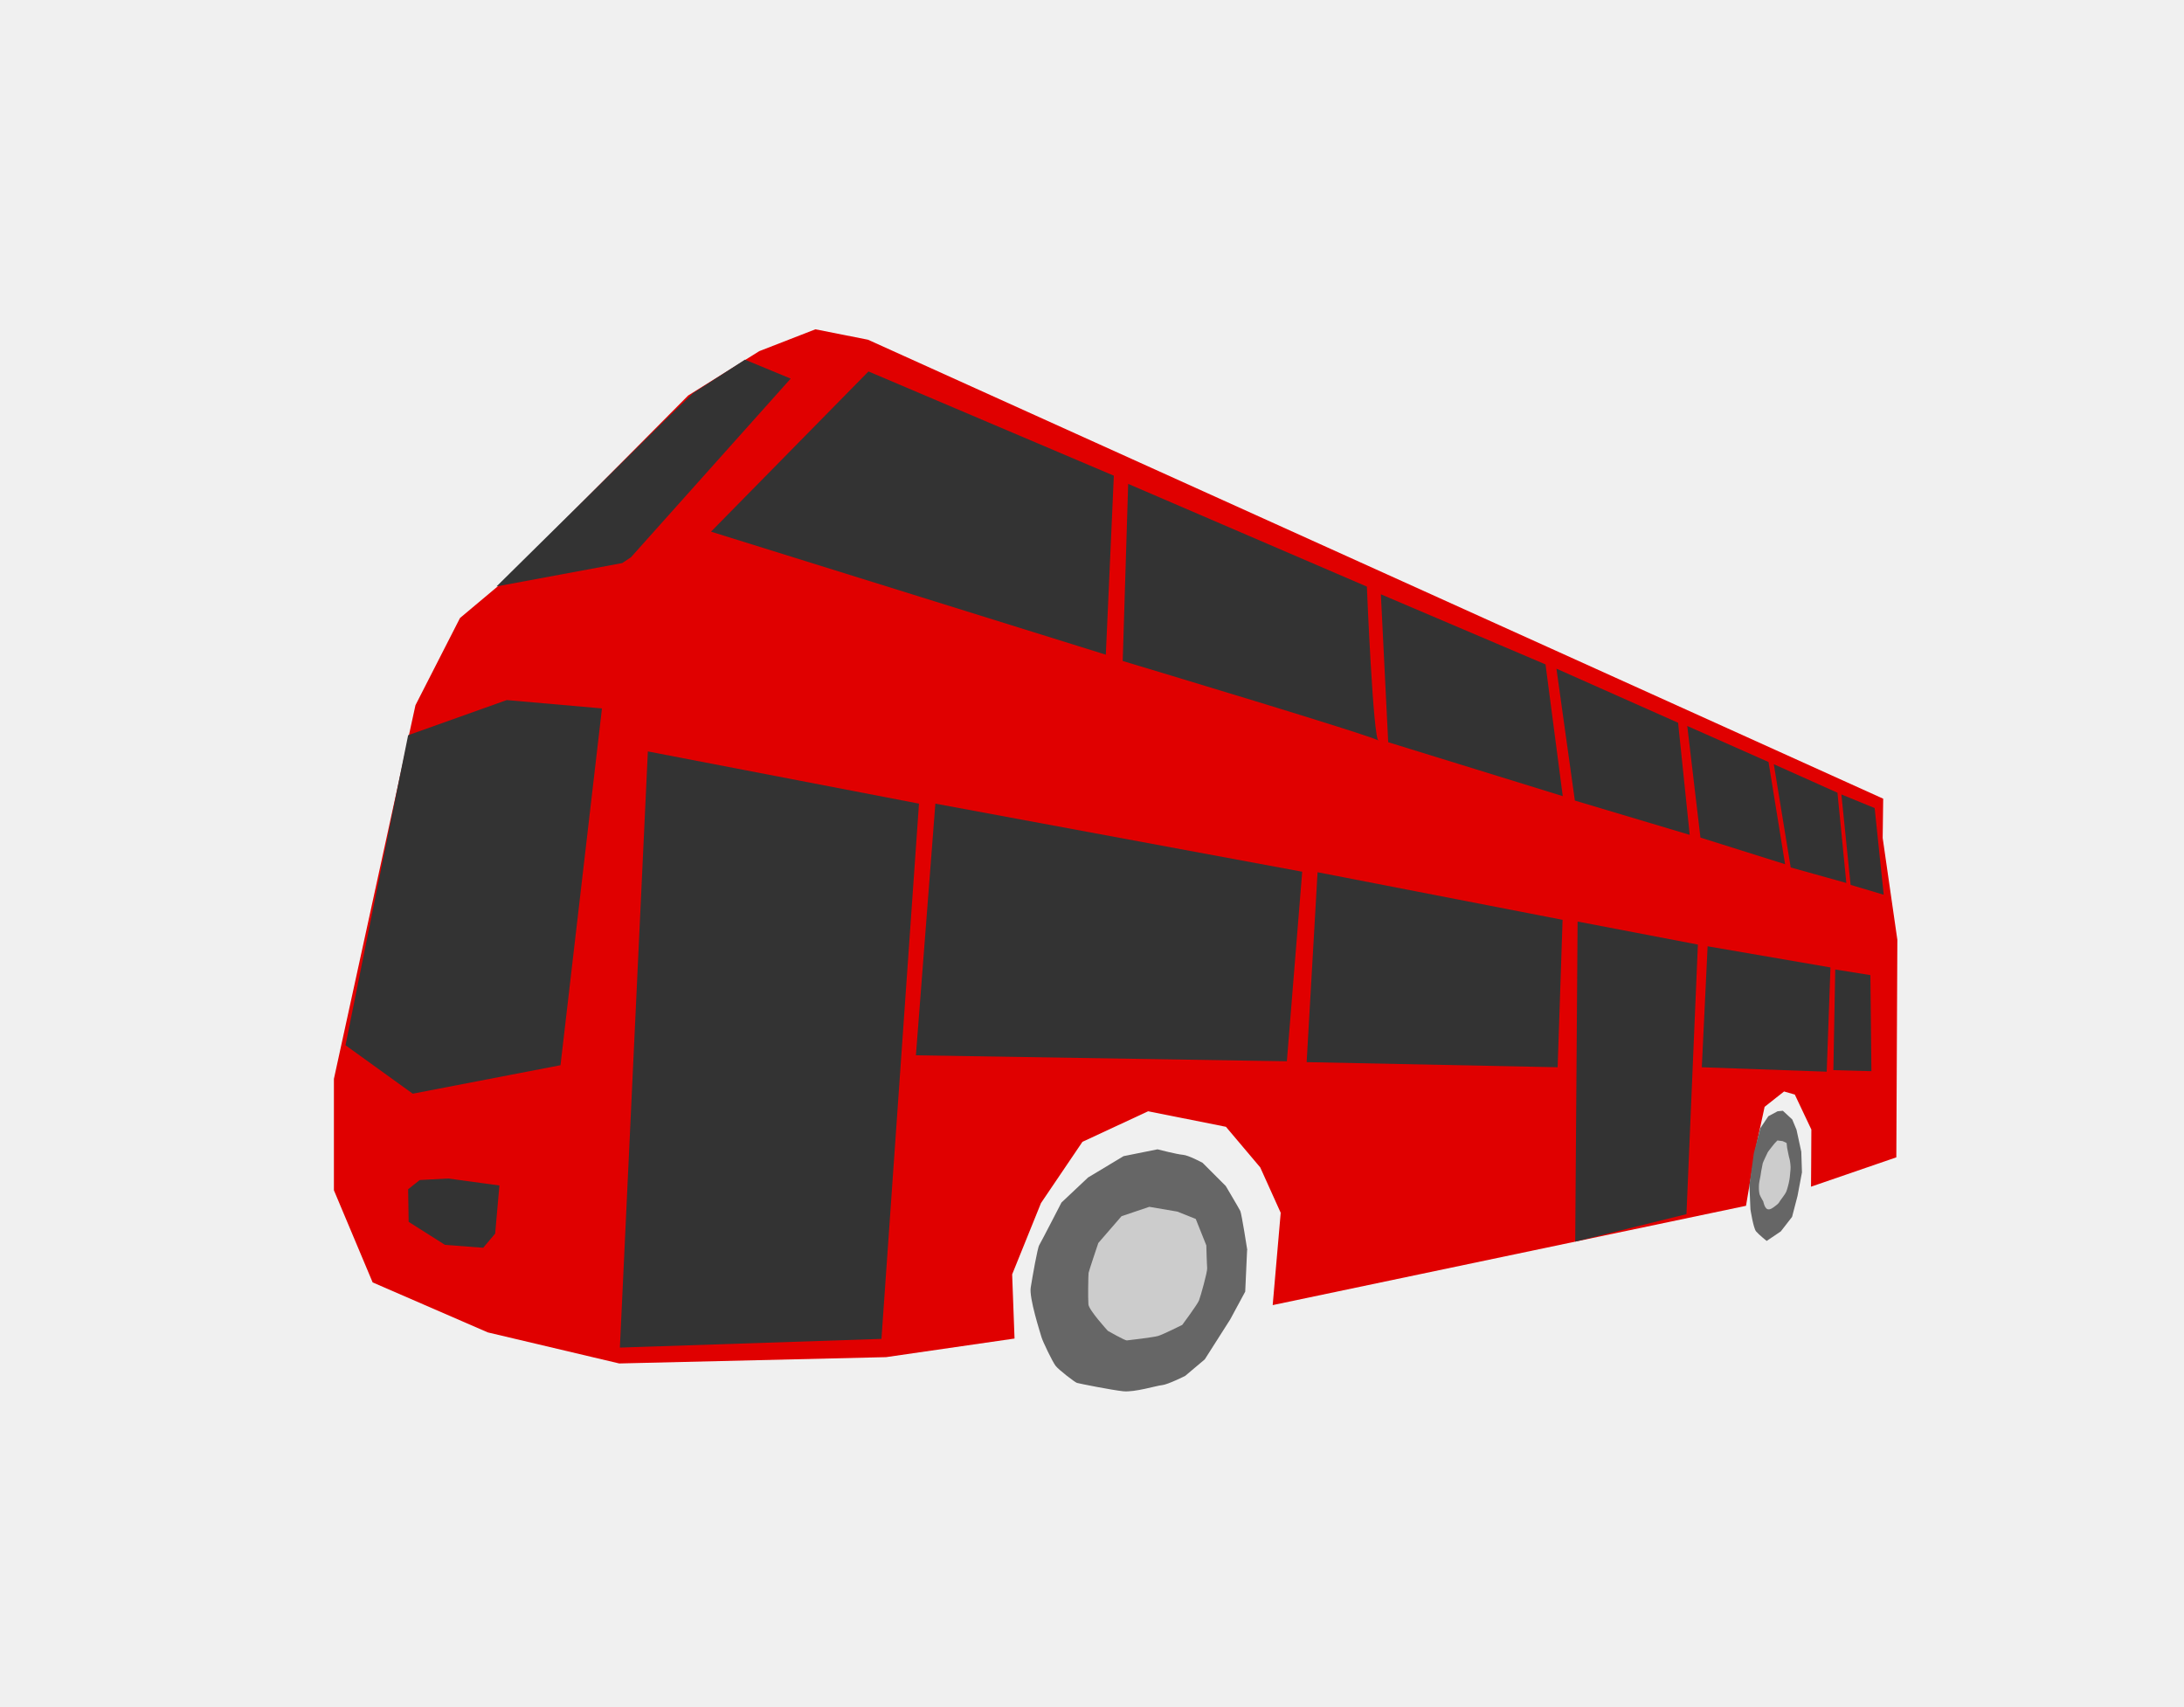
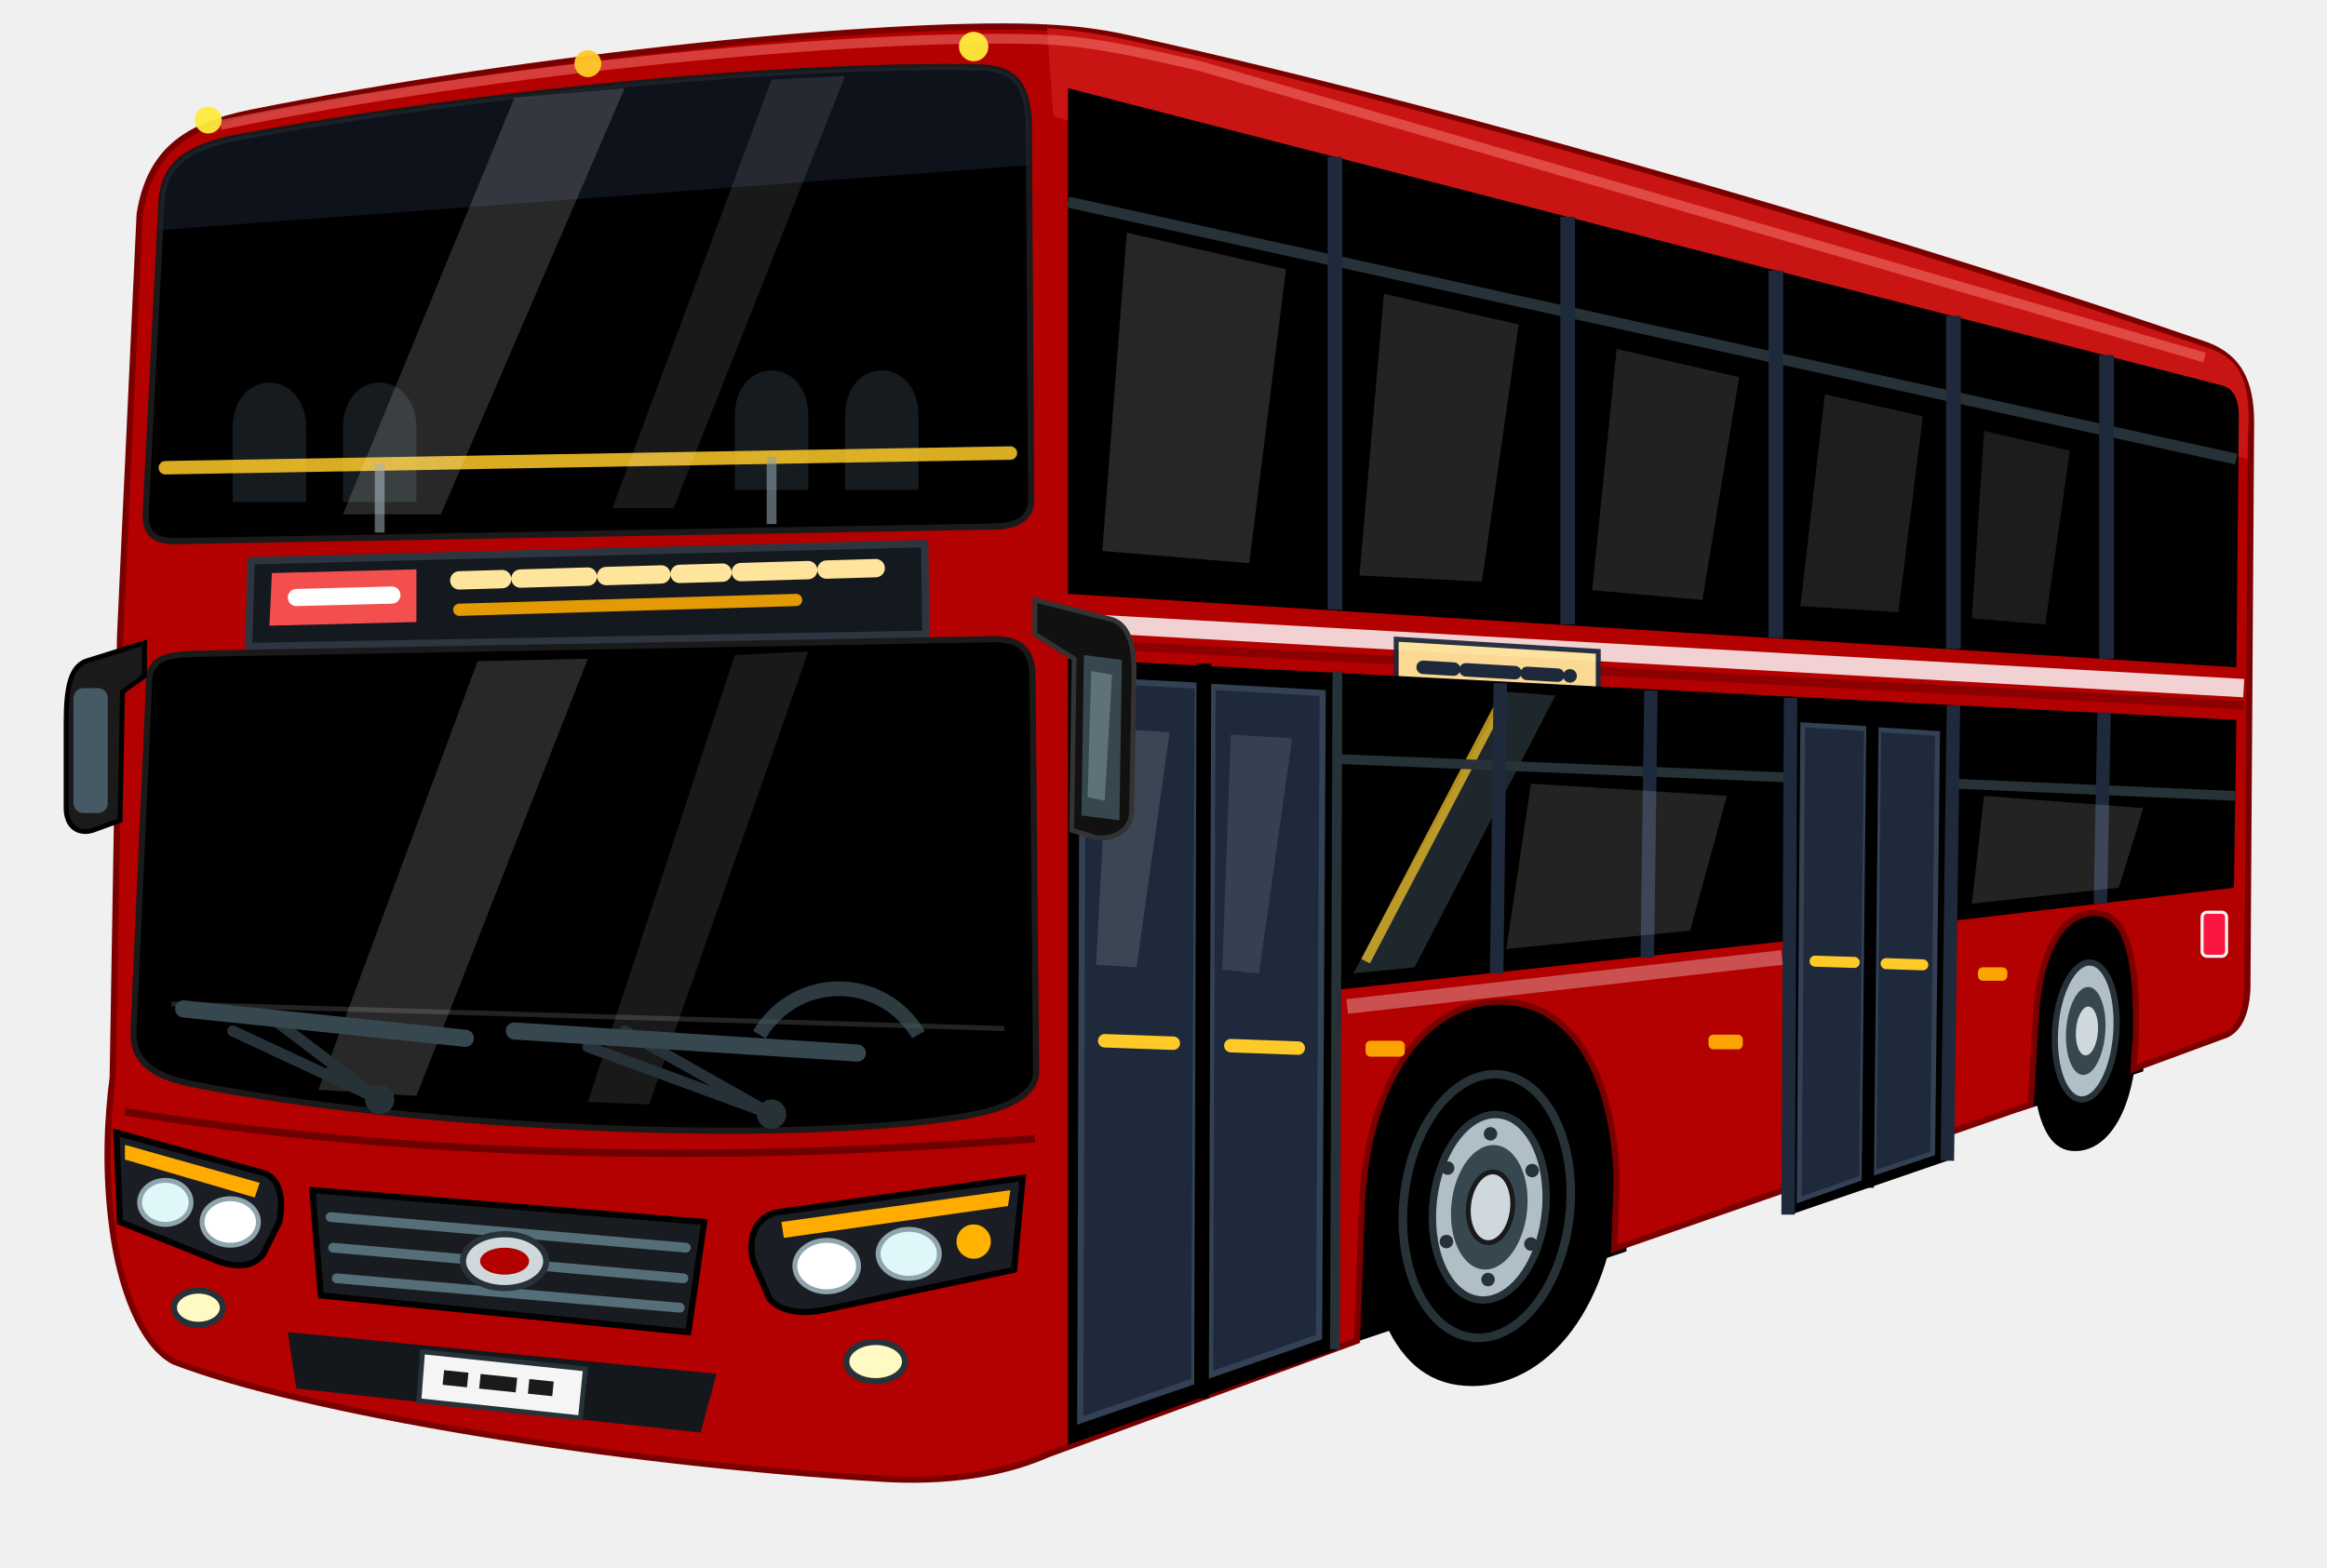
- <svg xmlns="http://www.w3.org/2000/svg" viewBox="0 0 1280 1000" width="1280" height="1000" role="img">
-   <path d="m386.9,440.2 l708,133 0.7,56.7 -717.6,-13.6z" fill="#cccccc" fill-opacity="1.0" />
-   <path d="m415.9,311.3c3.4,-0.3 93.3,-93.8 93.3,-93.8l589.6,256.5 4.9,50.2z" fill="#cccccc" fill-opacity="1.0" />
-   <path d="m295,340.9 l108.3,-109.1 41.7,-26 32.9,-12.8 30.8,6.1 595,269 -0.3,23 8.6,59.7 -0.6,127.5 -50,17.2 0.1,-13.4 0.1,-20.1 -9.7,-20.5 -6.3,-1.8 -11.4,9 -5.2,24.2 -5.7,33.8 -277.4,58.2 4.7,-54.1 -12,-26.6 -20.1,-23.8 -45.6,-9.1 -38.5,17.9 -24.3,35.9 -16.9,41.8 1.4,37.6 -75.3,10.9 -156.4,3.7 -77,-18.2 -67.5,-29.3 -22.7,-54 -0,-65.3 47.8,-219 26.1,-51.1z" fill="#e00000" fill-opacity="1.0" />
-   <path d="m1052.9,662.1 l2.8,12.9 0.4,12.1 -2.6,13.8 -3.2,12.3 -6.6,8.5 -8.3,5.6c0,0 -4.6,-3.7 -6.2,-5.6 -1.6,-1.9 -3.3,-12.9 -3.3,-12.9l-0.6,-14.2 2.6,-18.8 3.8,-14.6 4.7,-7 5.4,-2.9 3.1,-0.3 5.5,5.1z" fill="#666666" fill-opacity="1.0" />
-   <path d="m730.9,732.7 l-1.1,24.3 -8.8,16.3 -14.9,23.4 -11.5,9.7c0,0 -10.2,5.1 -13.5,5.4 -3.3,0.3 -16.1,4.3 -22.8,3.6 -6.7,-0.7 -25.8,-4.5 -27.1,-4.9 -1.3,-0.4 -10.8,-7.7 -12.6,-10.1 -1.8,-2.4 -7.5,-14.2 -8.2,-16.7 -0.7,-2.5 -7.4,-23.1 -6.3,-29.2 1,-6.1 3.9,-23 5,-24.8 1.1,-1.8 13,-24.9 13,-24.9l15.6,-14.7 20.8,-12.5 19.9,-4c0,0 11.6,3 14.8,3.2 3.3,0.2 11.6,4.7 11.6,4.7l13.6,13.6c0,0 7.7,13 8.5,14.6 0.8,1.6 4.1,22.9 4.1,22.9z" fill="#666666" fill-opacity="1.0" />
-   <path d="m690,710.1 l10.8,4.3 6.2,15.5c0,0 0.3,11.1 0.5,13.3 0.2,2.2 -3.9,16.7 -4.8,19 -0.9,2.3 -9.8,14.3 -9.8,14.3 0,0 -11.4,5.7 -14.2,6.5 -2.9,0.8 -17.1,2.5 -18.3,2.6 -1.1,0.1 -11.1,-5.6 -11.1,-5.6 0,0 -11.1,-12.1 -11.4,-15.5 -0.3,-3.4 -0.1,-17.3 0.1,-18.5 0.2,-1.2 5.7,-17.5 5.7,-17.5l13.6,-15.7 16.3,-5.5z" fill="#cccccc" fill-opacity="1.0" />
-   <path d="m1047.4,672.7c0,0 1.1,5.8 1.4,6.5 0.3,0.8 0.8,4.8 0.6,6.1 -0.2,1.3 -0.3,4.5 -0.7,6.4 -0.3,1.9 -1.3,5.5 -1.8,6.7 -0.5,1.3 -2.8,4.2 -3.5,5.2 -0.7,1 -0.7,1.5 -2.4,2.8 -1.7,1.3 -3.7,3 -5.3,2.2 -1.6,-0.8 -2.3,-4.5 -2.3,-4.5 0,0 -1.5,-2.4 -2.1,-4 -0.5,-1.6 -0.5,-4.4 -0.4,-5.9 0.1,-1.5 1,-5.1 1.1,-6.4 0.1,-1.3 1.1,-5.5 1.1,-6 0.1,-0.5 2.7,-6 2.9,-6.4 0.2,-0.5 3.9,-5.1 3.9,-5.1l1.8,-1.9 3.1,0.4 2.3,1.1z" fill="#cccccc" fill-opacity="1.0" />
-   <path d="m379.7,440.4 l158.9,30.6 -22,313.7 -153.3,5.1z" fill="#333333" fill-opacity="1.0" />
-   <path d="m548.2,471 l-11.4,147.5 217.4,3.5 9,-111.1z" fill="#333333" fill-opacity="1.0" />
-   <path d="m772.2,511.2 l-6.4,111.3 147.1,3 2.9,-86.4z" fill="#333333" fill-opacity="1.0" />
-   <path d="m924.6,540.1 l-1.4,187.6 65.2,-16.1 6.7,-158z" fill="#333333" fill-opacity="1.0" />
-   <path d="m1072.8,567 l-2.2,61.1 -73.2,-2.6 3.4,-70.9z" fill="#333333" fill-opacity="1.0" />
-   <path d="m509,217.7 l-92.3,93.9 231.4,72.1 4.7,-104.9z" fill="#333333" fill-opacity="1.0" />
-   <path d="m661.2,283.6 l-3.2,103.8c0,0 154.8,46.4 150,46.8 -3.2,0.3 -6.9,-90.4 -6.9,-90.4z" fill="#333333" fill-opacity="1.0" />
-   <path d="m809.3,348.3 l96.5,41.1 10.1,77.2 -102.3,-31.6z" fill="#333333" fill-opacity="1.0" />
-   <path d="m912.2,391.9 l71.3,31.7 6.8,65.7 -67.3,-20.1z" fill="#333333" fill-opacity="1.0" />
-   <path d="m988.9,425.5 l47.6,21.1 9.7,59.9 -49.6,-15.6 -7.7,-65.2z" fill="#333333" fill-opacity="1.0" />
-   <path d="m1039.6,447.9 l37.3,16.7 5.2,52.9 -32.6,-9.1z" fill="#333333" fill-opacity="1.0" />
-   <path d="m1079.2,465.6 l19.5,8 5.3,50.8 -19.4,-5.8z" fill="#333333" fill-opacity="1.0" />
-   <path d="m202.5,612.6 l39.4,28.4 86.6,-16.7 24.3,-209.1 -55.8,-4.9 -57.8,20.6z" fill="#333333" fill-opacity="1.0" />
-   <path d="m364.7,330 l-73.7,13.7 98.5,-97.2 16.7,-16.1 30.4,-19.6 26.8,11.1 -93.6,104.7z" fill="#333333" fill-opacity="1.0" />
-   <path d="m292.7,694.8 l-30,-4.1 -16.7,0.9 -6.8,5.4 0.3,19.1 21.3,13.5 22.4,1.7 7,-8.3z" fill="#333333" fill-opacity="1.0" />
-   <path d="m1096.2,571.5 l0.6,56.3 -22.3,-0.6 1.1,-59z" fill="#333333" fill-opacity="1.0" />
+ <svg xmlns="http://www.w3.org/2000/svg" viewBox="4 36 190 128" width="190" height="128" role="img">
+   <path d="M113.5,146.0 L114.0,122.0 C115.0,115.0 135.5,114.0 136.8,124.0 L136.8,138.2 Z" fill="#000000" />
+   <path d="M168.8,126.8 L169.2,112.0 C170.0,108.0 178.5,108.0 179.2,114.0 L179.0,123.5 Z" fill="#000000" />
+   <path d="M114.8,128.0 C114.8,117.5 121.5,115.5 126.5,116.0 C132.5,116.5 136.2,122.0 136.2,131.5 C136.2,141.5 131.0,149.2 124.2,149.2 C117.8,149.2 114.8,142.5 114.8,128.0 Z" fill="#000000" />
+   <path d="M169.8,119.5 C169.8,112.0 172.5,109.5 175.2,110.0 C177.8,110.5 178.6,114.5 178.5,120.5 C178.4,126.5 176.2,130.2 173.2,130.0 C170.5,129.8 169.8,125.5 169.8,119.5 Z" fill="#000000" />
+   <path d="M88.5,38.2            C76.0,37.8 48.0,40.5 24.5,45.2            C19.0,46.3 16.2,48.5 15.4,53.5            L13.8,88.0            L13.2,124.0            C12.8,127.0 12.5,131.5 13.2,136.5            C13.8,141.0 15.5,145.8 18.2,147.2            C28.5,151.2 54.0,155.5 76.5,156.8            C82.5,157.1 86.8,156.0 89.5,154.8            L114.8,145.5            L115.2,134.5            C115.6,124.5 120.2,117.8 126.5,117.8            C132.2,117.8 135.8,123.5 136.0,132.5            L135.8,138.0            L169.8,126.2            L170.2,119.5            C170.5,113.0 172.8,110.2 175.5,110.6            C177.8,111.0 178.5,114.8 178.4,120.5            L178.2,123.3            L185.8,120.5            C186.8,120.0 187.4,118.8 187.5,116.8            L187.8,70.5            C187.8,67.2 186.8,65.2 184.2,64.2            C162.0,56.5 125.0,45.5 96.5,39.2            C93.5,38.5 91.0,38.3 88.5,38.2 Z" fill="#b30000" stroke="#7a0000" stroke-width="0.5" />
+   <path d="M89.5,38.3 C92.5,38.5 95.0,39.0 98.0,39.7 C126.0,46.0 162.0,56.8 184.5,64.5 C186.8,65.3 187.6,67.0 187.6,70.2 L187.5,73.5 L90.0,45.5 Z" fill="#c91414" />
+   <path d="M22.0,46.2 C45.0,41.5 74.0,38.8 88.5,39.2 C92.5,39.3 96.0,40.0 102.0,41.4 L184.0,65.2" fill="none" stroke="#ff8a80" stroke-width="0.8" opacity="0.45" />
+   <path d="M17.2,52.2            C17.5,49.5 19.2,48.0 23.5,47.2            C43.5,43.5 68.5,41.2 84.0,41.5            C86.8,41.6 87.8,42.8 88.0,45.8            L88.2,76.8            C88.2,78.2 87.2,79.0 85.2,79.0            L18.2,80.2            C16.5,80.2 15.8,79.4 15.9,77.8            Z" fill="#000000" stroke="#1a1a1a" stroke-width="0.5" />
+   <path d="M17.2,52.0 C17.5,49.5 19.2,48.0 23.5,47.2 C43.5,43.5 68.5,41.2 84.0,41.5 C86.8,41.6 87.8,42.8 88.0,45.8 L88.0,49.5 L16.9,54.8 Z" fill="#1e293b" opacity="0.45" />
+   <path d="M23,71 C23,66 29,66 29,71 L29,77 L23,77 Z M32,71 C32,66 38,66 38,71 L38,77 L32,77 Z M64,70 C64,65 70,65 70,70 L70,76 L64,76 Z M73,70 C73,65 79,65 79,70 L79,76 L73,76 Z" fill="#263238" opacity="0.55" />
+   <path d="M17.5,74.2 L86.5,73.0" stroke="#ffca28" stroke-width="1.1" stroke-linecap="round" opacity="0.85" />
+   <path d="M35.0,73.9 L35.0,79.5 M67.0,73.3 L67.0,78.8" stroke="#90a4ae" stroke-width="0.8" opacity="0.6" />
+   <path d="M32,78 L46,44 L55,43.2 L40,78 Z" fill="#ffffff" opacity="0.16" />
+   <path d="M54,77.5 L67,42.5 L73,42.2 L59,77.5 Z" fill="#ffffff" opacity="0.10" />
+   <circle cx="21.0" cy="45.8" r="1.1" fill="#ffeb3b" opacity="0.95" />
+   <circle cx="52.0" cy="41.2" r="1.1" fill="#ffca28" opacity="0.95" />
+   <circle cx="83.5" cy="39.8" r="1.2" fill="#ffeb3b" opacity="0.95" />
+   <g id="detail-front-destination">
+     <path d="M24.5,81.8 L79.5,80.4 L79.6,87.8 L24.3,88.8 Z" fill="#14181f" stroke="#2c3540" stroke-width="0.6" stroke-linejoin="round" />
+     <path d="M26.2,82.8 L38.0,82.5 L38.0,86.8 L26.0,87.1 Z" fill="#ff5252" opacity="0.95" />
+     <path d="M28.2,84.8 L36.0,84.6" stroke="#ffffff" stroke-width="1.4" stroke-linecap="round" />
+     <path d="M41.5,83.4 L75.5,82.4" stroke="#ffe49b" stroke-width="1.5" stroke-linecap="round" stroke-dasharray="3.5,1.5,5.5,1.5,4.5,1.5" />
+     <path d="M41.5,85.8 L69.0,85.0" stroke="#ffab00" stroke-width="1.0" stroke-linecap="round" opacity="0.88" />
+   </g>
+   <path d="M16.2,91.2            C16.5,89.8 17.5,89.5 19.8,89.4            L85.2,88.2            C87.2,88.2 88.2,89.0 88.3,91.0            L88.6,123.5            C88.6,125.2 86.8,126.5 82.5,127.2            C68.0,129.5 38.0,128.2 19.5,124.5            C16.2,123.8 14.8,122.5 14.9,120.2            Z" fill="#000000" stroke="#1a1a1a" stroke-width="0.5" />
+   <g id="detail-lower-windshield">
+     <path d="M30,125 L43,90 L52,89.8 L38,125.5 Z" fill="#ffffff" opacity="0.16" />
+     <path d="M52,126 L64,89.5 L70,89.2 L57,126.2 Z" fill="#ffffff" opacity="0.10" />
+     <path d="M18,118 L86,120" stroke="#ffffff" stroke-width="0.4" opacity="0.14" />
+     <path d="M66,120.5 C69,115.5 76,115.5 79,120.5" fill="none" stroke="#455a64" stroke-width="1.2" opacity="0.65" />
+     <path d="M35,125.8 L23,120.2 M35,125.8 L26,119.0" stroke="#263238" stroke-width="0.9" stroke-linecap="round" />
+     <path d="M19,118.4 L42,120.8" stroke="#37474f" stroke-width="1.4" stroke-linecap="round" />
+     <circle cx="35" cy="125.8" r="1.2" fill="#263238" />
+     <path d="M67,127.0 L52,121.5 M67,127.0 L55,120.2" stroke="#263238" stroke-width="0.9" stroke-linecap="round" />
+     <path d="M46,120.2 L74,122.0" stroke="#37474f" stroke-width="1.4" stroke-linecap="round" />
+     <circle cx="67" cy="127.0" r="1.2" fill="#263238" />
+   </g>
+   <g id="detail-front-bumper">
+     <path d="M14.2,126.8 Q48,132.2 88.5,129.0" fill="none" stroke="#000000" stroke-width="0.6" opacity="0.38" />
+     <path d="M13.5,128.5 L25.5,131.8 C26.8,132.2 27.2,133.8 26.8,135.8 L25.5,138.4 C24.8,139.4 23.5,139.6 21.8,139.0 L13.8,135.8 Z" fill="#1a1d24" stroke="#000000" stroke-width="0.5" />
+     <path d="M14.2,129.5 L25.2,132.6 L24.8,133.8 L14.2,130.7 Z" fill="#ffab00" />
+     <ellipse cx="17.5" cy="134.2" rx="2.1" ry="1.8" fill="#e0f7fa" stroke="#90a4ae" stroke-width="0.4" />
+     <ellipse cx="22.8" cy="135.8" rx="2.3" ry="1.9" fill="#ffffff" stroke="#90a4ae" stroke-width="0.4" />
+     <path d="M87.5,132.2 L67.5,135.0 C65.8,135.3 65.0,137.0 65.5,139.0 L66.8,142.0 C67.5,143.0 69.2,143.4 71.2,143.0 L86.8,139.7 Z" fill="#1a1d24" stroke="#000000" stroke-width="0.5" />
+     <path d="M86.5,133.2 L67.8,135.8 L68.0,137.1 L86.3,134.5 Z" fill="#ffab00" />
+     <ellipse cx="71.5" cy="139.4" rx="2.6" ry="2.1" fill="#ffffff" stroke="#90a4ae" stroke-width="0.4" />
+     <ellipse cx="78.2" cy="138.4" rx="2.5" ry="2.0" fill="#e0f7fa" stroke="#90a4ae" stroke-width="0.4" />
+     <circle cx="83.5" cy="137.4" r="1.4" fill="#ffb300" />
+     <path d="M29.5,133.2 L61.5,135.8 L60.2,144.8 L30.2,141.8 Z" fill="#181b20" stroke="#000000" stroke-width="0.5" />
+     <path d="M31.0,135.4 L60.0,137.9 M31.2,137.9 L59.8,140.4 M31.5,140.4 L59.5,142.8" stroke="#546e7a" stroke-width="0.8" stroke-linecap="round" />
+     <ellipse cx="45.2" cy="139.0" rx="3.4" ry="2.2" fill="#cfd8dc" stroke="#263238" stroke-width="0.5" />
+     <ellipse cx="45.2" cy="139.0" rx="2.0" ry="1.1" fill="#b30000" />
+     <path d="M27.5,144.8 L62.5,148.2 L61.2,153.0 L28.2,149.4 Z" fill="#14171c" />
+     <path d="M38.5,146.4 L51.8,147.8 L51.4,151.8 L38.2,150.4 Z" fill="#f5f5f5" stroke="#263238" stroke-width="0.4" />
+     <path d="M40.2,148.5 L49.8,149.5" stroke="#1a1a1a" stroke-width="1.2" stroke-dasharray="2,1,3,1" />
+     <ellipse cx="20.2" cy="142.8" rx="2.0" ry="1.4" fill="#fff9c4" stroke="#263238" stroke-width="0.5" />
+     <ellipse cx="75.5" cy="147.2" rx="2.4" ry="1.6" fill="#fff9c4" stroke="#263238" stroke-width="0.5" />
+   </g>
+   <g id="detail-upper-deck-side">
+     <path d="M91.2,43.2              L185.5,67.5              C186.4,67.8 186.8,68.6 186.8,70.0              L186.6,90.5              L91.2,84.5              Z" fill="#000000" />
+     <path d="M91.2,52.5 L186.6,73.5" stroke="#263238" stroke-width="0.9" />
+     <path d="M113.0,48.8 L113.0,85.8              M132.0,53.7 L132.0,87.0              M149.0,58.1 L149.0,88.1              M163.5,61.8 L163.5,89.0              M176.0,65.0 L176.0,89.8" stroke="#1e293b" stroke-width="1.2" />
+     <path d="M96,55 L109,58 L106,82 L94,81 Z" fill="#ffffff" opacity="0.15" />
+     <path d="M117,60 L128,62.5 L125,83.5 L115,83 Z" fill="#ffffff" opacity="0.14" />
+     <path d="M136,64.5 L146,66.8 L143,85 L134,84.2 Z" fill="#ffffff" opacity="0.13" />
+     <path d="M153,68.2 L161,70.0 L159,86 L151,85.5 Z" fill="#ffffff" opacity="0.12" />
+     <path d="M166,71.2 L173,72.8 L171,87 L165,86.5 Z" fill="#ffffff" opacity="0.11" />
+   </g>
+   <g id="detail-interdeck-belt">
+     <path d="M90.8,86.8 L187.2,92.2" fill="none" stroke="#ffffff" stroke-width="1.5" opacity="0.82" />
+     <path d="M90.8,88.5 L187.2,93.6" fill="none" stroke="#7a0000" stroke-width="0.7" opacity="0.7" />
+     <path d="M118.0,88.2 L134.5,89.2 L134.5,93.8 L118.0,92.8 Z" fill="#ffe49b" stroke="#1e293b" stroke-width="0.4" opacity="0.95" />
+     <path d="M120.2,90.5 L132.2,91.2" stroke="#1e293b" stroke-width="1.1" stroke-linecap="round" stroke-dasharray="2.5,1,4,1" />
+   </g>
+   <g id="detail-lower-deck-side">
+     <path d="M91.2,89.8              L186.6,94.8              L186.4,108.5              L163.5,111.2              L163.0,130.8              L150.2,135.2              L150.4,112.8              L113.5,116.8              L113.2,146.2              L91.2,154.0              Z" fill="#000000" />
+     <path d="M114.5,115.5 L127.0,92.5 L131.0,92.8 L119.5,115.0 Z" fill="#37474f" opacity="0.55" />
+     <path d="M115.5,114.5 L126.5,93.5" stroke="#ffca28" stroke-width="0.8" opacity="0.7" />
+     <path d="M92.4,91.5 L101.8,92.0 L101.5,148.8 L92.2,152.0 Z" fill="#1e293b" stroke="#334155" stroke-width="0.5" />
+     <path d="M103.0,92.1 L112.0,92.6 L111.7,145.2 L102.8,148.3 Z" fill="#1e293b" stroke="#334155" stroke-width="0.5" />
+     <path d="M102.3,90.2 L102.1,150.2" stroke="#000000" stroke-width="1.2" />
+     <path d="M113.2,90.8 L113.0,146.2" stroke="#263238" stroke-width="0.8" />
+     <path d="M94.2,121.0 L99.8,121.2 M104.5,121.4 L110.0,121.6" stroke="#ffca28" stroke-width="1.1" stroke-linecap="round" />
+     <path d="M94.5,95.5 L99.5,95.8 L96.8,115.0 L93.5,114.8 Z" fill="#ffffff" opacity="0.13" />
+     <path d="M104.5,96.0 L109.5,96.3 L106.8,115.5 L103.8,115.2 Z" fill="#ffffff" opacity="0.11" />
+     <path d="M113.5,98.0 L150.2,99.5 M163.5,100.0 L186.5,101.0" stroke="#263238" stroke-width="0.8" />
+     <path d="M126.5,91.8 L126.2,115.5              M138.8,92.4 L138.5,114.2              M150.2,93.0 L150.0,135.2              M163.5,93.6 L163.0,130.8              M175.8,94.2 L175.5,109.8" stroke="#1e293b" stroke-width="1.1" />
+     <path d="M151.2,95.2 L156.4,95.5 L156.0,132.2 L150.9,134.0 Z" fill="#1e293b" stroke="#334155" stroke-width="0.4" />
+     <path d="M157.4,95.6 L162.2,95.9 L161.8,130.2 L157.0,131.8 Z" fill="#1e293b" stroke="#334155" stroke-width="0.4" />
+     <path d="M156.9,93.5 L156.5,133.0" stroke="#000000" stroke-width="1.0" />
+     <path d="M152.2,114.5 L155.4,114.6 M158.0,114.7 L161.0,114.8" stroke="#ffca28" stroke-width="0.9" stroke-linecap="round" />
+     <path d="M129,100 L145,101 L142,112 L127,113.5 Z" fill="#ffffff" opacity="0.14" />
+     <path d="M166,101 L179,102 L177,108.5 L165,109.8 Z" fill="#ffffff" opacity="0.14" />
+     <path d="M114.0,118.2 L149.5,114.2" fill="none" stroke="#ffffff" stroke-width="1.2" opacity="0.32" />
+     <rect x="115.5" y="121.0" width="3.2" height="1.3" rx="0.4" fill="#ffab00" opacity="0.95" />
+     <rect x="143.5" y="120.5" width="2.8" height="1.2" rx="0.4" fill="#ffab00" opacity="0.95" />
+     <rect x="165.5" y="115.0" width="2.4" height="1.1" rx="0.4" fill="#ffab00" opacity="0.95" />
+     <rect x="183.8" y="110.5" width="2.0" height="3.6" rx="0.4" fill="#ff1744" stroke="#ffffff" stroke-width="0.25" opacity="0.95" />
+   </g>
+   <g id="detail-mirrors">
+     <path d="M15.8,88.5 L11.0,90.0 C9.8,90.5 9.4,92.0 9.4,95.0 L9.4,102.0 C9.4,103.5 10.4,104.2 11.6,103.8 L13.8,103.0 L14.0,92.5 L15.8,91.2 Z" fill="#1a1a1a" stroke="#000000" stroke-width="0.4" />
+     <rect x="10.0" y="92.2" width="2.8" height="10.2" rx="0.8" fill="#455a64" />
+     <path d="M88.5,85.0 L94.8,86.6 C96.0,87.0 96.6,88.4 96.6,90.8 L96.4,102.2 C96.4,103.8 95.0,104.6 93.5,104.4 L91.5,103.8 L91.7,89.8 L88.5,87.8 Z" fill="#111111" stroke="#333333" stroke-width="0.4" />
+     <path d="M92.5,89.5 L95.6,89.9 L95.4,103.0 L92.3,102.6 Z" fill="#37474f" />
+     <path d="M93.1,90.8 L94.8,91.1 L94.2,101.4 L92.8,101.1 Z" fill="#90a4ae" opacity="0.45" />
+   </g>
+   <g id="detail-wheels">
+     <ellipse cx="125.4" cy="134.5" rx="6.8" ry="10.8" transform="rotate(6 125.4 134.5)" fill="none" stroke="#37474f" stroke-width="0.7" opacity="0.7" />
+     <ellipse cx="125.6" cy="134.6" rx="4.6" ry="7.6" transform="rotate(6 125.6 134.6)" fill="#b0bec5" stroke="#263238" stroke-width="0.6" />
+     <ellipse cx="125.6" cy="134.6" rx="3.1" ry="5.1" transform="rotate(6 125.6 134.6)" fill="#37474f" />
+     <ellipse cx="125.7" cy="134.6" rx="1.8" ry="2.9" transform="rotate(6 125.7 134.6)" fill="#cfd8dc" stroke="#1a1a1a" stroke-width="0.4" />
+     <circle cx="125.7" cy="128.6" r="0.55" fill="#263238" />
+     <circle cx="125.5" cy="140.5" r="0.55" fill="#263238" />
+     <circle cx="122.2" cy="131.4" r="0.55" fill="#263238" />
+     <circle cx="129.0" cy="137.6" r="0.55" fill="#263238" />
+     <circle cx="122.1" cy="137.4" r="0.55" fill="#263238" />
+     <circle cx="129.1" cy="131.6" r="0.55" fill="#263238" />
+     <ellipse cx="174.3" cy="120.2" rx="2.5" ry="5.6" transform="rotate(4 174.3 120.2)" fill="#b0bec5" stroke="#263238" stroke-width="0.5" />
+     <ellipse cx="174.3" cy="120.2" rx="1.6" ry="3.6" transform="rotate(4 174.3 120.2)" fill="#37474f" />
+     <ellipse cx="174.4" cy="120.2" rx="0.9" ry="2.0" transform="rotate(4 174.4 120.2)" fill="#cfd8dc" />
+   </g>
</svg>
